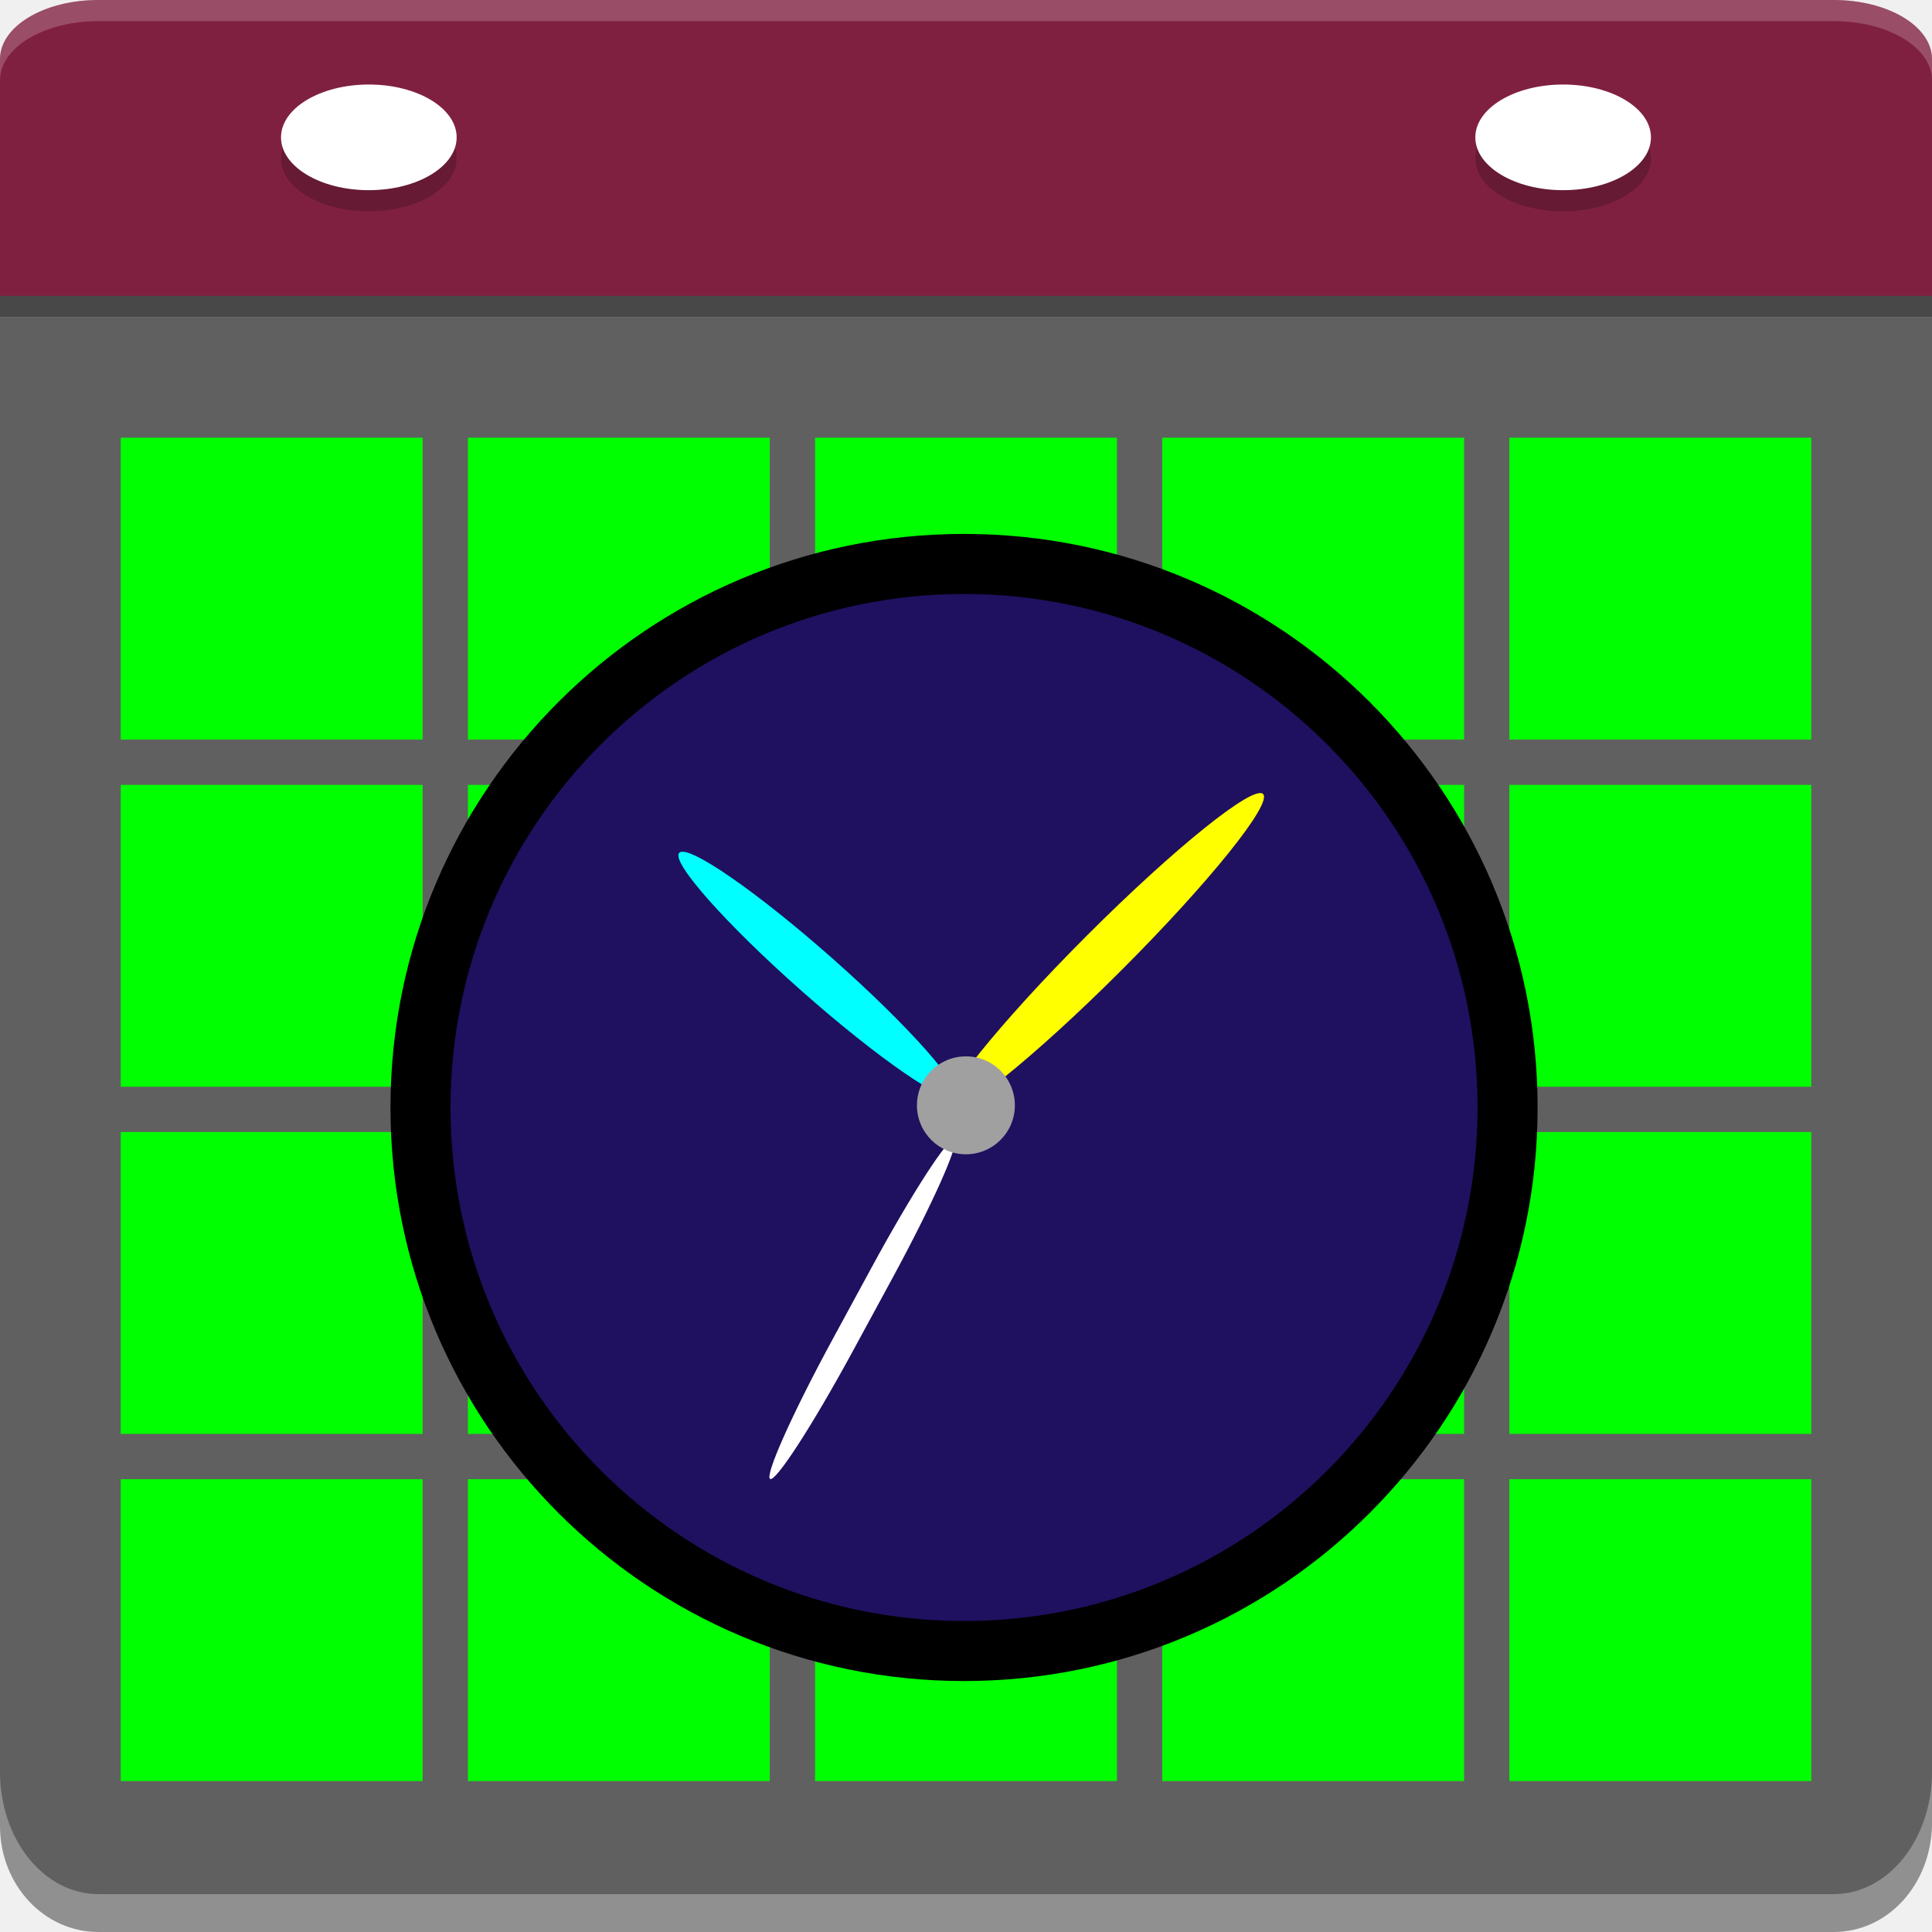
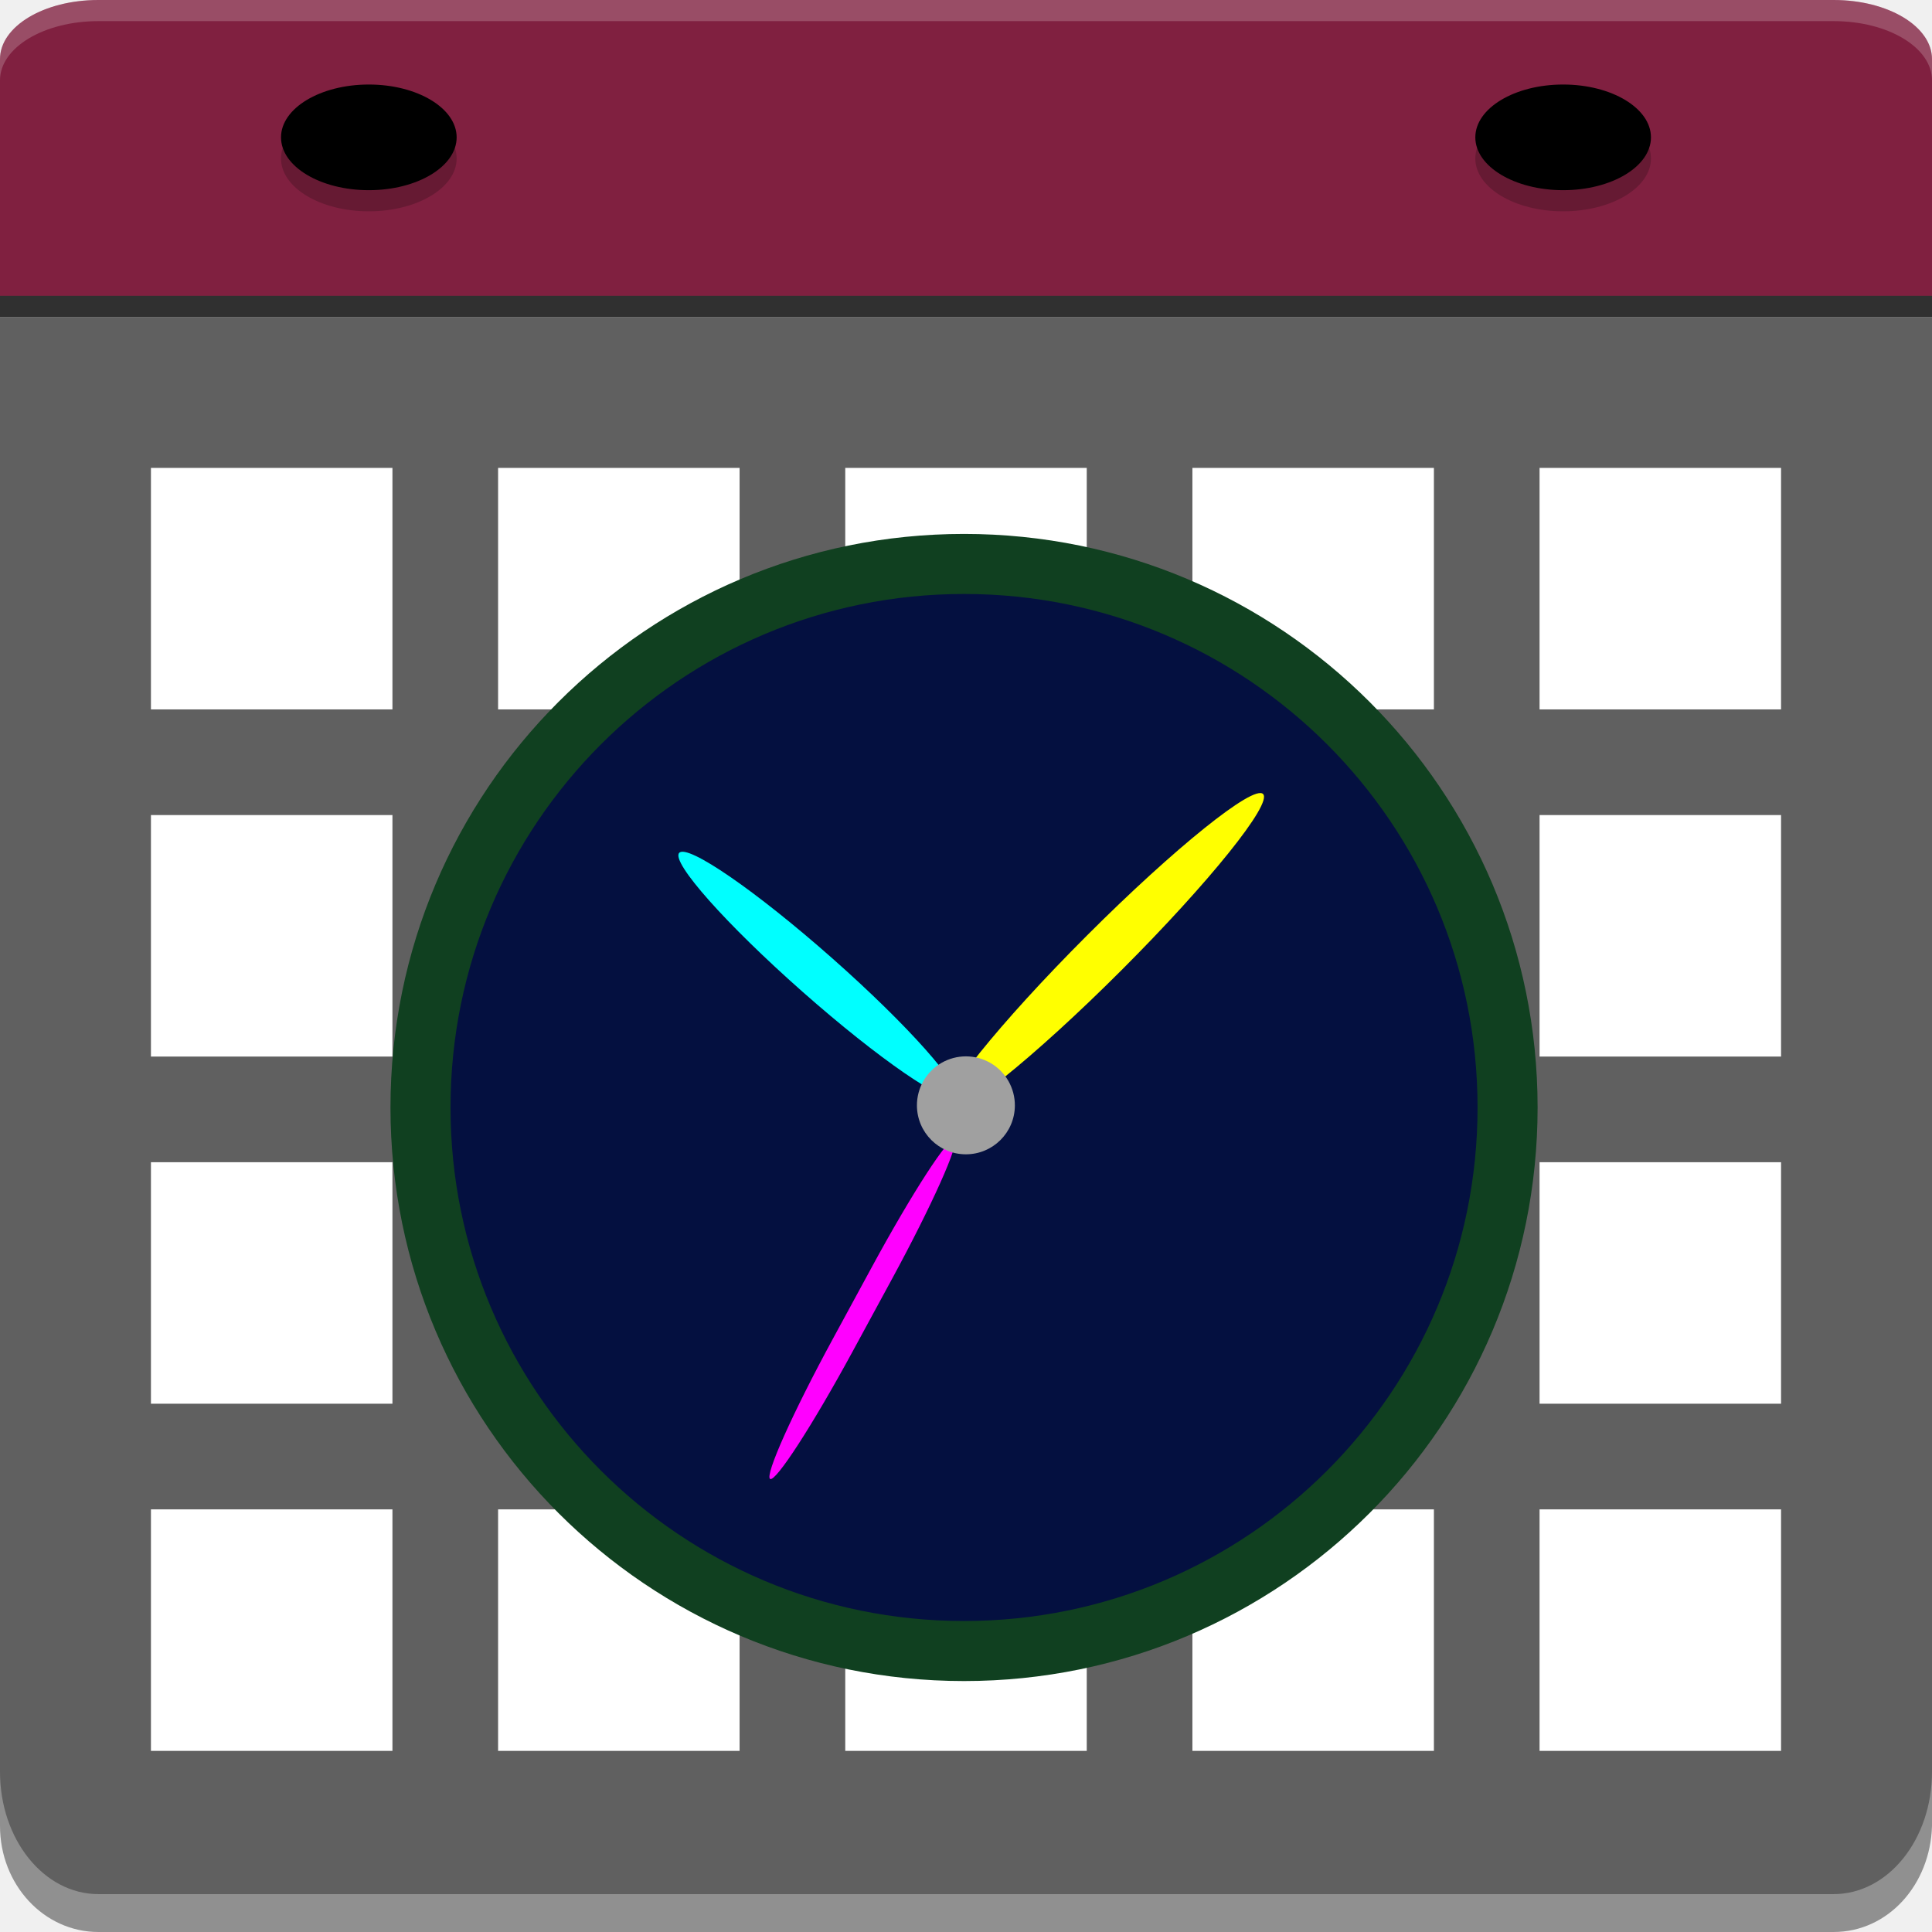
<svg xmlns="http://www.w3.org/2000/svg" width="64" height="64" version="1" id="svg46">
  <defs id="defs50" />
  <path d="M 0,18.698 V 60.485 C 0,62.432 1.454,64 3.259,64 H 60.741 C 62.546,64 63.946,62.431 64,60.485 V 18.698 Z" style="opacity:0.4;stroke-width:1.208" id="path2" />
  <path style="fill:#606060;stroke-width:1.298;fill-opacity:1" d="m 0,10.5 v 48.192 c 0,2.245 1.454,4.053 3.259,4.053 H 60.741 C 62.546,62.745 64,60.937 64,58.692 V 10.5 Z" id="path4" />
-   <path style="opacity:0.7;stroke-width:0.903" d="M 64,10.5 V 2.66 C 64,1.574 62.547,0.7 60.742,0.7 H 3.258 C 1.453,0.7 0,1.574 0,2.66 V 10.5 Z" id="path6" />
+   <path style="opacity:1;stroke-width:0.903;fill:#303030;fill-opacity:1" d="M 64,10.5 V 2.66 C 64,1.574 62.547,0.7 60.742,0.7 H 3.258 C 1.453,0.7 0,1.574 0,2.66 V 10.5 Z" id="path6" />
  <path d="M 64,9.8 V 1.96 C 64,0.874 62.547,-5e-7 60.742,-5e-7 H 3.258 C 1.453,-5e-7 0,0.874 0,1.96 v 7.84 z" style="fill:#802040;stroke-width:0.903;fill-opacity:1" id="path8" />
  <ellipse cx="12.218" cy="5.25" style="opacity:0.2;fill-rule:evenodd;stroke-width:0.903" id="circle22" rx="2.909" ry="1.75" />
-   <ellipse style="fill:#ffffff;fill-rule:evenodd;stroke-width:0.903" cx="12.218" cy="4.55" id="circle24" rx="2.909" ry="1.75" />
+   <ellipse style="fill:#000000;fill-rule:evenodd;stroke-width:0.903" cx="12.218" cy="4.55" id="circle24" rx="2.909" ry="1.75" />
  <ellipse style="opacity:0.2;fill-rule:evenodd;stroke-width:0.903" cx="51.781" cy="5.25" id="circle26" rx="2.909" ry="1.75" />
-   <ellipse cx="51.781" cy="4.55" style="fill:#ffffff;fill-rule:evenodd;stroke-width:0.903" id="circle28" rx="2.909" ry="1.75" />
-   <rect style="opacity:1;fill-rule:evenodd;stroke-width:1.25;fill:#00ff00;fill-opacity:1" width="10" height="10" x="27" y="49" id="rect36" />
-   <rect width="10" height="10" x="38.5" y="49" style="opacity:1;fill-rule:evenodd;stroke-width:1.25;fill:#00ff00;fill-opacity:1" id="rect38" />
-   <rect width="10" height="10" x="15.5" y="49" style="opacity:1;fill-rule:evenodd;stroke-width:1.25;fill:#00ff00;fill-opacity:1" id="rect40" />
-   <rect style="opacity:1;fill-rule:evenodd;stroke-width:1.25;fill:#00ff00;fill-opacity:1" width="10" height="10" x="4" y="49" id="rect42" />
+   <ellipse cx="51.781" cy="4.55" style="fill:#000000;fill-rule:evenodd;stroke-width:0.903" id="circle28" rx="2.909" ry="1.75" />
+   <rect style="opacity:1;fill:#ffffff;fill-opacity:1;fill-rule:evenodd;stroke-width:1" width="8" height="8" x="28" y="50" id="rect36" />
+   <rect width="8" height="8" x="39.5" y="50" style="opacity:1;fill:#ffffff;fill-opacity:1;fill-rule:evenodd;stroke-width:1" id="rect38" />
+   <rect width="8" height="8" x="16.5" y="50" style="opacity:1;fill:#ffffff;fill-opacity:1;fill-rule:evenodd;stroke-width:1" id="rect40" />
+   <rect style="opacity:1;fill:#ffffff;fill-opacity:1;fill-rule:evenodd;stroke-width:1" width="8" height="8" x="5" y="50" id="rect42" />
  <path style="opacity:0.2;fill:#ffffff;stroke-width:0.903" d="M 3.259,-5e-7 C 1.454,-5e-7 0,0.875 0,1.961 V 2.661 C 0,1.575 1.454,0.7 3.259,0.7 H 60.743 c 1.805,0 3.257,0.875 3.257,1.961 V 1.961 C 64,0.875 62.548,-5e-7 60.743,-5e-7 Z" id="path44" />
-   <rect width="10" height="10" x="50" y="49" style="opacity:1;fill-rule:evenodd;stroke-width:1.25;fill:#00ff00;fill-opacity:1" id="rect34-2" />
-   <rect style="opacity:1;fill-rule:evenodd;stroke-width:1.25;fill:#00ff00;fill-opacity:1" width="10" height="10" x="27" y="37.5" id="rect36-9" />
-   <rect width="10" height="10" x="38.5" y="37.5" style="opacity:1;fill-rule:evenodd;stroke-width:1.25;fill:#00ff00;fill-opacity:1" id="rect38-1" />
-   <rect width="10" height="10" x="15.5" y="37.5" style="opacity:1;fill-rule:evenodd;stroke-width:1.25;fill:#00ff00;fill-opacity:1" id="rect40-2" />
-   <rect style="opacity:1;fill-rule:evenodd;stroke-width:1.25;fill:#00ff00;fill-opacity:1" width="10" height="10" x="4" y="37.5" id="rect42-7" />
-   <rect width="10" height="10" x="50" y="37.5" style="opacity:1;fill-rule:evenodd;stroke-width:1.25;fill:#00ff00;fill-opacity:1" id="rect34-2-0" />
-   <rect style="opacity:1;fill-rule:evenodd;stroke-width:1.25;fill:#00ff00;fill-opacity:1" width="10" height="10" x="27" y="26" id="rect36-93" />
-   <rect width="10" height="10" x="38.5" y="26" style="opacity:1;fill-rule:evenodd;stroke-width:1.25;fill:#00ff00;fill-opacity:1" id="rect38-6" />
-   <rect width="10" height="10" x="15.5" y="26" style="opacity:1;fill-rule:evenodd;stroke-width:1.25;fill:#00ff00;fill-opacity:1" id="rect40-0" />
-   <rect style="opacity:1;fill-rule:evenodd;stroke-width:1.25;fill:#00ff00;fill-opacity:1" width="10" height="10" x="4" y="26" id="rect42-6" />
-   <rect width="10" height="10" x="50" y="26" style="opacity:1;fill-rule:evenodd;stroke-width:1.25;fill:#00ff00;fill-opacity:1" id="rect34-2-2" />
-   <rect style="opacity:1;fill-rule:evenodd;stroke-width:1.25;fill:#00ff00;fill-opacity:1" width="10" height="10" x="27" y="14.5" id="rect36-2" />
-   <rect width="10" height="10" x="38.5" y="14.5" style="opacity:1;fill-rule:evenodd;stroke-width:1.25;fill:#00ff00;fill-opacity:1" id="rect38-3" />
-   <rect width="10" height="10" x="15.5" y="14.5" style="opacity:1;fill-rule:evenodd;stroke-width:1.25;fill:#00ff00;fill-opacity:1" id="rect40-7" />
-   <rect style="opacity:1;fill-rule:evenodd;stroke-width:1.25;fill:#00ff00;fill-opacity:1" width="10" height="10" x="4" y="14.5" id="rect42-5" />
-   <rect width="10" height="10" x="50" y="14.5" style="opacity:1;fill-rule:evenodd;stroke-width:1.25;fill:#00ff00;fill-opacity:1" id="rect34-2-9" />
-   <g id="g4725" transform="matrix(0.07698626,0,0,0.07698626,34.02656,36.66097)">
-     <path id="path2-5" d="m 219.631,0.333 a 246.797,246.797 0 1 1 -493.595,0 246.797,246.797 0 1 1 493.595,0 z" style="fill-opacity:1;fill-rule:evenodd;fill:#000000" />
-     <path id="path4-3" style="fill:#201060;fill-opacity:1;fill-rule:evenodd;stroke-width:3.543" d="M 193.792,0.333 C 193.792,122.367 94.863,221.292 -27.167,221.292 c -122.034,0 -220.959,-98.929 -220.959,-220.959 0,-122.034 98.929,-220.959 220.959,-220.959 122.034,0 220.959,98.929 220.959,220.959" />
+   <rect width="8" height="8" x="51" y="50" style="opacity:1;fill:#ffffff;fill-opacity:1;fill-rule:evenodd;stroke-width:1" id="rect34-2" />
+   <rect style="opacity:1;fill:#ffffff;fill-opacity:1;fill-rule:evenodd;stroke-width:1" width="8" height="8" x="28" y="38.5" id="rect36-9" />
+   <rect width="8" height="8" x="39.5" y="38.5" style="opacity:1;fill:#ffffff;fill-opacity:1;fill-rule:evenodd;stroke-width:1" id="rect38-1" />
+   <rect width="8" height="8" x="16.5" y="38.5" style="opacity:1;fill:#ffffff;fill-opacity:1;fill-rule:evenodd;stroke-width:1" id="rect40-2" />
+   <rect style="opacity:1;fill:#ffffff;fill-opacity:1;fill-rule:evenodd;stroke-width:1" width="8" height="8" x="5" y="38.5" id="rect42-7" />
+   <rect width="8" height="8" x="51" y="38.5" style="opacity:1;fill:#ffffff;fill-opacity:1;fill-rule:evenodd;stroke-width:1" id="rect34-2-0" />
+   <rect style="opacity:1;fill:#ffffff;fill-opacity:1;fill-rule:evenodd;stroke-width:1" width="8" height="8" x="28" y="27" id="rect36-93" />
+   <rect width="8" height="8" x="39.5" y="27" style="opacity:1;fill:#ffffff;fill-opacity:1;fill-rule:evenodd;stroke-width:1" id="rect38-6" />
+   <rect width="8" height="8" x="16.5" y="27" style="opacity:1;fill:#ffffff;fill-opacity:1;fill-rule:evenodd;stroke-width:1" id="rect40-0" />
+   <rect style="opacity:1;fill:#ffffff;fill-opacity:1;fill-rule:evenodd;stroke-width:1" width="8" height="8" x="5" y="27" id="rect42-6" />
+   <rect width="8" height="8" x="51" y="27" style="opacity:1;fill:#ffffff;fill-opacity:1;fill-rule:evenodd;stroke-width:1" id="rect34-2-2" />
+   <rect style="opacity:1;fill:#ffffff;fill-opacity:1;fill-rule:evenodd;stroke-width:1" width="8" height="8" x="28" y="15.5" id="rect36-2" />
+   <rect width="8" height="8" x="39.5" y="15.5" style="opacity:1;fill:#ffffff;fill-opacity:1;fill-rule:evenodd;stroke-width:1" id="rect38-3" />
+   <rect width="8" height="8" x="16.5" y="15.5" style="opacity:1;fill:#ffffff;fill-opacity:1;fill-rule:evenodd;stroke-width:1" id="rect40-7" />
+   <rect style="opacity:1;fill:#ffffff;fill-opacity:1;fill-rule:evenodd;stroke-width:1" width="8" height="8" x="5" y="15.5" id="rect42-5" />
+   <rect width="8" height="8" x="51" y="15.5" style="opacity:1;fill:#ffffff;fill-opacity:1;fill-rule:evenodd;stroke-width:1" id="rect34-2-9" />
+   <g id="g4725" transform="matrix(0.07698626,0,0,0.07698626,134.0265,26.66134)">
    <text id="text6" style="font-size:129.222px;line-height:125%;font-family:'Gentium Book Basic';letter-spacing:0;word-spacing:0;stroke-width:3.543" y="-23.386" x="444.845" />
    <text id="text8" style="font-size:129.222px;line-height:125%;font-family:'Gentium Book Basic';letter-spacing:0;word-spacing:0;stroke-width:3.543" y="-103.358" x="1026.116" />
    <text id="text10" style="font-size:129.222px;line-height:125%;font-family:'Gentium Book Basic';letter-spacing:0;word-spacing:0;stroke-width:3.543" y="-284.63" x="-45.47" />
    <text id="text12" style="font-size:129.222px;line-height:125%;font-family:'Gentium Book Basic';letter-spacing:0;word-spacing:0;stroke-width:3.543" y="-501.088" x="1052.584" />
    <text id="text14" style="font-size:129.222px;line-height:125%;font-family:'Gentium Book Basic';letter-spacing:0;word-spacing:0;stroke-width:3.543" y="-581.094" x="1633.854" />
    <text id="text16" style="font-size:129.222px;line-height:125%;font-family:'Gentium Book Basic';letter-spacing:0;word-spacing:0;stroke-width:3.543" y="-1053.481" x="1244.735" />
    <text id="text18" style="font-size:129.222px;line-height:125%;font-family:'Gentium Book Basic';letter-spacing:0;word-spacing:0;stroke-width:3.543" y="-1133.487" x="1825.97" />
    <text id="text20" style="font-size:208.329px;line-height:125%;font-family:'Gentium Book Basic';letter-spacing:0;word-spacing:0;stroke-width:3.543" y="281.192" x="-6.813" />
-     <g id="g28" transform="matrix(3.5766,0,0,3.5766,-281.7861,-255.8813)" style="fill:#f9f9f9">
-       <rect ry="34.98" id="rect24" transform="matrix(-0.7494,-0.66211,0.66211,-0.7494,0,0)" y="-8.98" x="-99.13" rx="34.98" height="5.386" width="44.31" style="fill:#00ffff;fill-opacity:1" />
-       <rect ry="38.228" id="rect26" transform="matrix(0.70711,-0.70711,0.70711,0.70711,0,0)" y="96.82" x="-2.23" rx="38.228" height="5.887" width="54.02" style="fill:#ffff00;fill-opacity:1" />
+     <g id="g863" transform="translate(-1298.933,129.8933)">
+       <g id="g4603">
+         <g id="g870">
+           <g id="g880">
+             <g id="g4593" style="fill:#104020;fill-opacity:1">
+               <path style="fill:#104020;fill-opacity:1;fill-rule:evenodd" d="m 219.631,0.333 a 246.797,246.797 0 1 1 -493.595,0 246.797,246.797 0 1 1 493.595,0 z" id="path2-5" />
+             </g>
+             <path id="path4-3" style="fill:#041040;fill-opacity:1;fill-rule:evenodd;stroke-width:3.543" d="M 193.792,0.333 C 193.792,122.367 94.863,221.292 -27.167,221.292 c -122.034,0 -220.959,-98.929 -220.959,-220.959 0,-122.034 98.929,-220.959 220.959,-220.959 122.034,0 220.959,98.929 220.959,220.959" />
+             <g id="g28" transform="matrix(3.5766,0,0,3.5766,-281.7861,-255.8813)" style="fill:#f9f9f9">
+               <rect ry="34.98" id="rect24" transform="matrix(-0.7494,-0.66211,0.66211,-0.7494,0,0)" y="-8.98" x="-99.13" rx="34.98" height="5.386" width="44.31" style="fill:#00ffff;fill-opacity:1" />
+               <rect ry="38.228" id="rect26" transform="matrix(0.70711,-0.70711,0.70711,0.70711,0,0)" y="96.82" x="-2.23" rx="38.228" height="5.887" width="54.02" style="fill:#ffff00;fill-opacity:1" />
+             </g>
+             <rect ry="65.447" id="rect30-5" style="fill:#ff00ff;fill-opacity:1;stroke-width:3.543" transform="matrix(0.477202,-0.8787936,0.8522405,0.5231503,0,0)" y="-25.849" x="-194.639" rx="65.447" height="10.081" width="166.239" />
+             <path id="path32" style="fill:#a0a0a0;fill-opacity:1;stroke-width:3.543" d="m -5.294,-0.448 a 21.072,21.072 0 0 1 -42.143,0 21.072,21.072 0 1 1 42.143,0" />
+           </g>
+         </g>
+       </g>
    </g>
-     <rect ry="65.447" id="rect30-5" style="fill:#ffffff;fill-opacity:1;stroke-width:3.543" transform="matrix(0.477202,-0.8787936,0.8522405,0.5231503,0,0)" y="-25.849" x="-194.639" rx="65.447" height="10.081" width="166.239" />
-     <path id="path32" style="fill:#a0a0a0;fill-opacity:1;stroke-width:3.543" d="m -5.294,-0.448 a 21.072,21.072 0 0 1 -42.143,0 21.072,21.072 0 1 1 42.143,0" />
  </g>
</svg>
